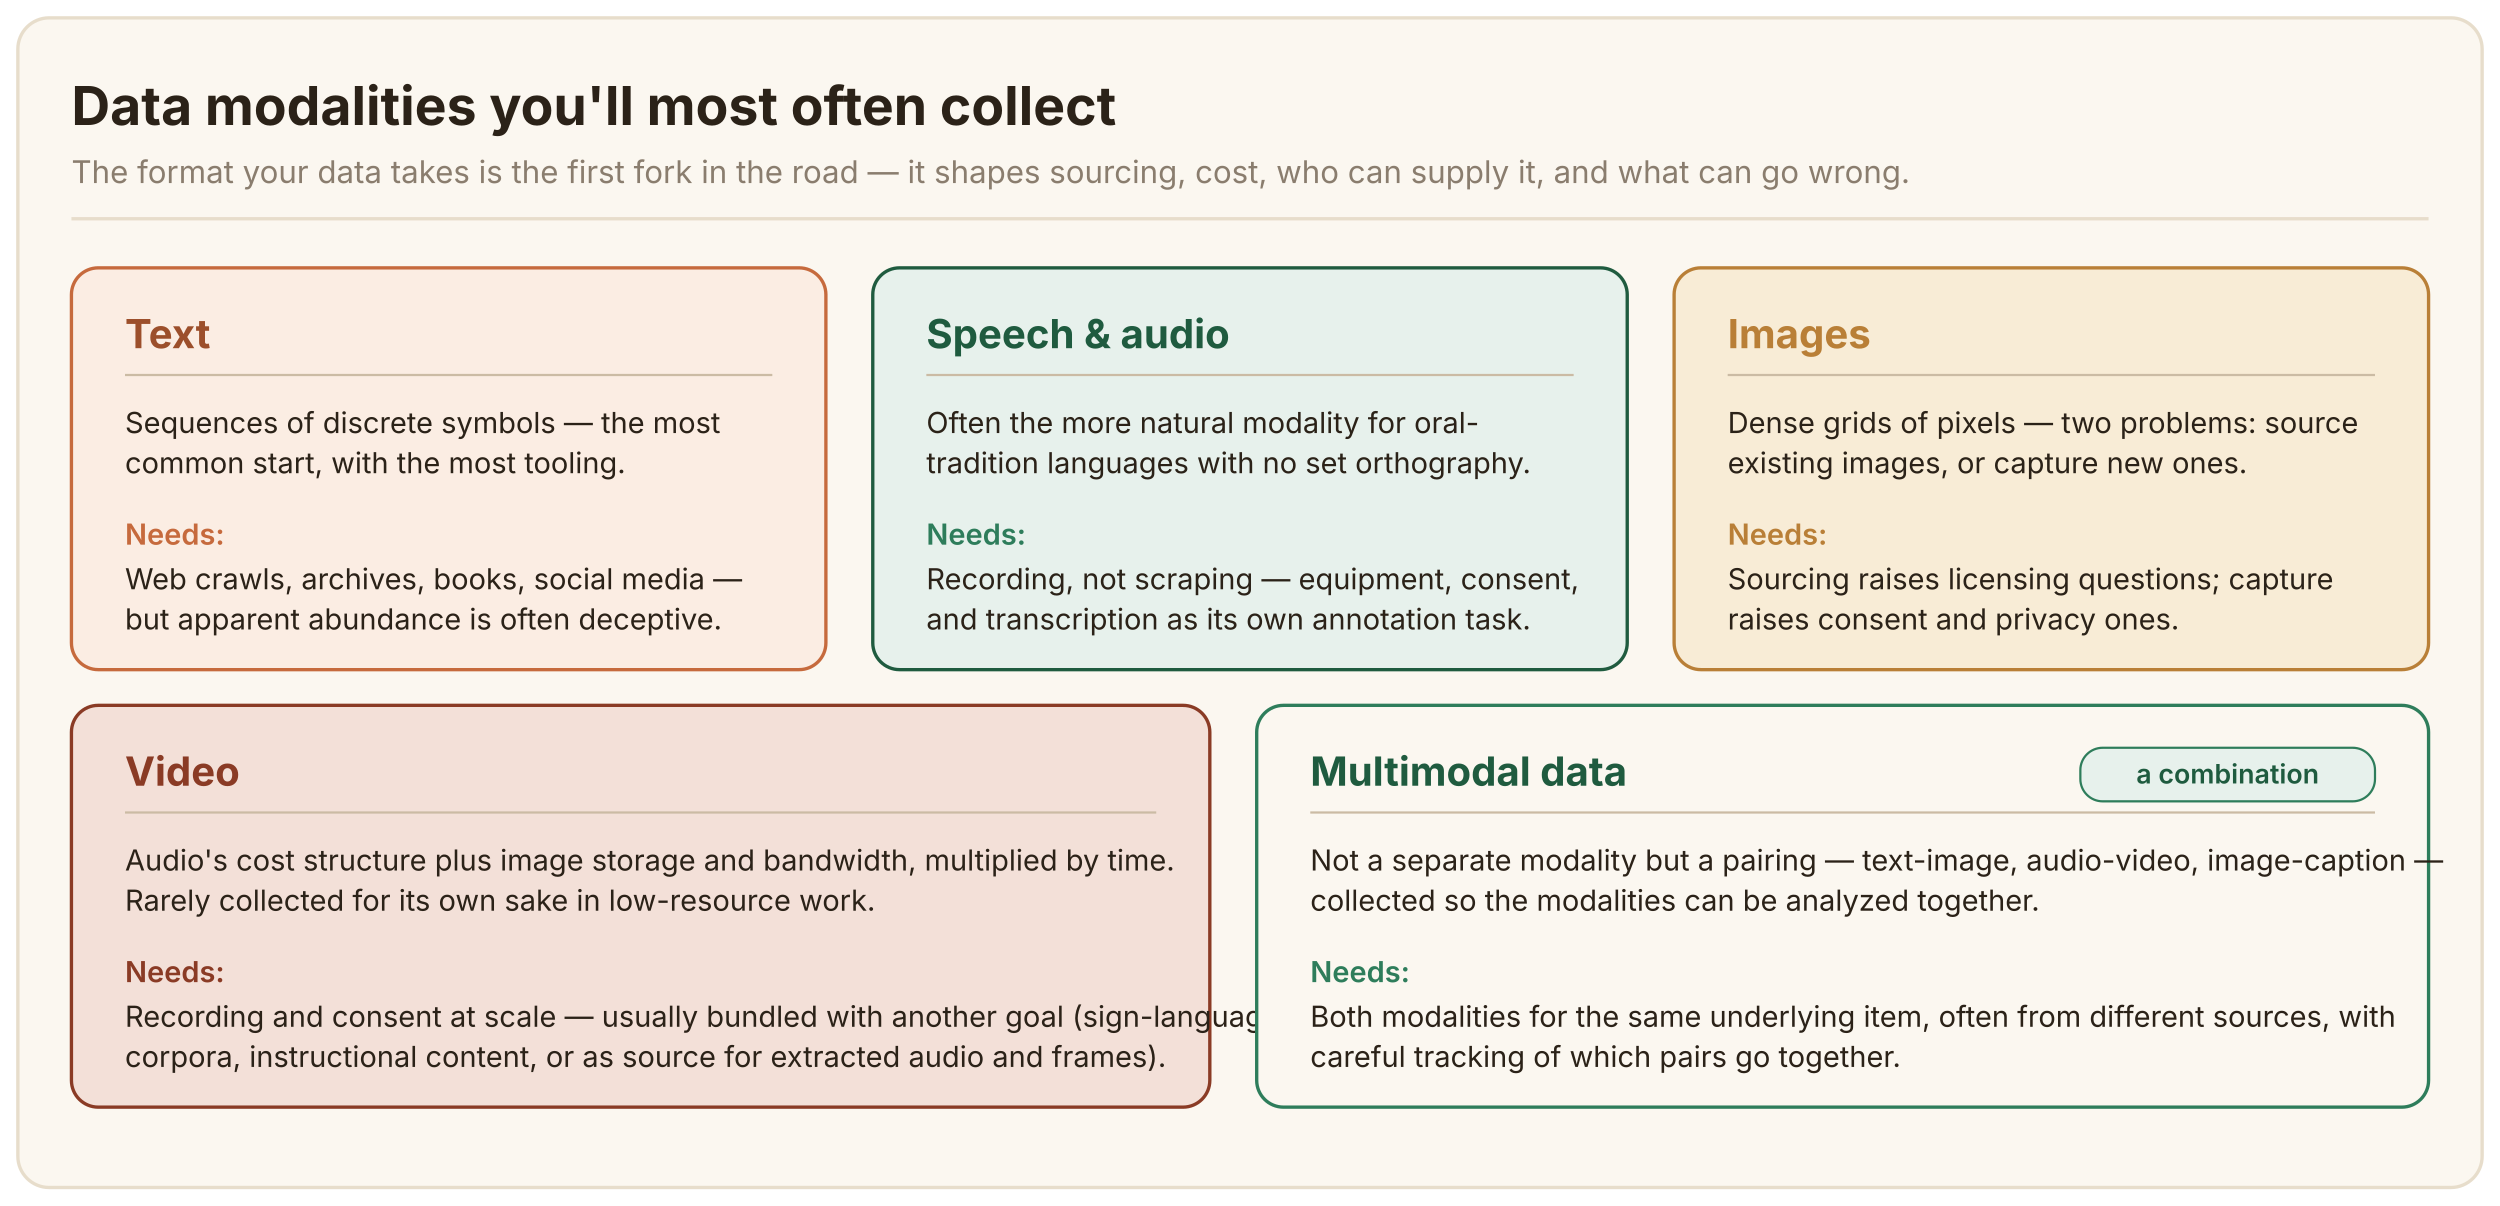
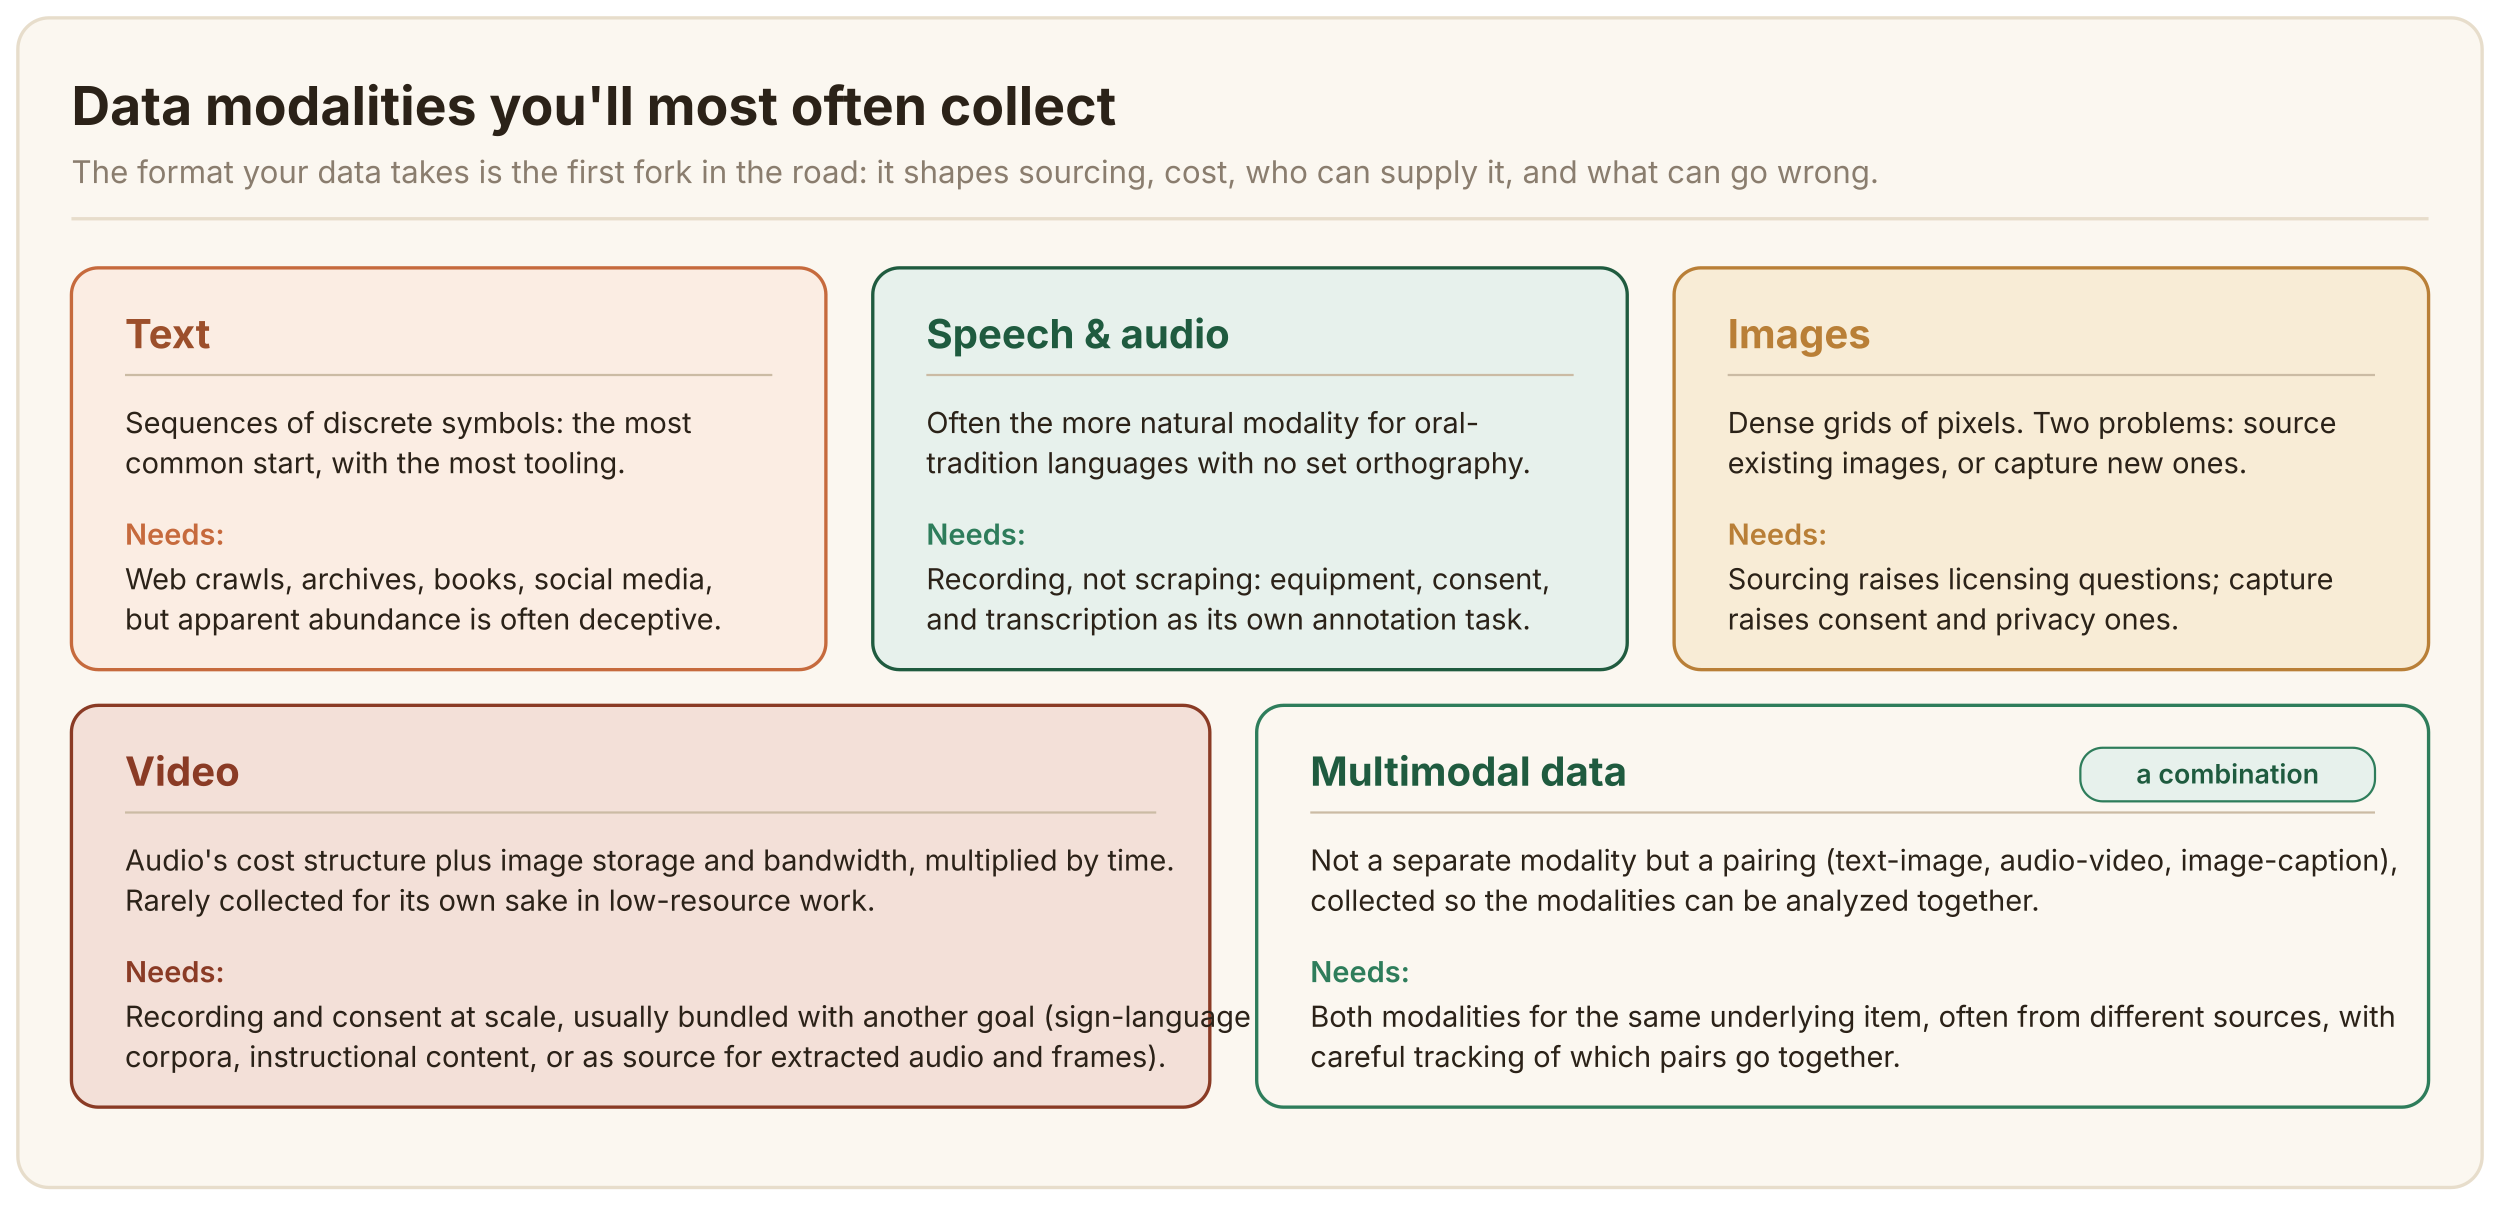
<svg xmlns="http://www.w3.org/2000/svg" viewBox="0 0 1120 540" width="100%" font-family="Inter,'Segoe UI',Roboto,system-ui,sans-serif" role="img" aria-labelledby="title desc">
  <rect x="8" y="8" width="1104" height="524" rx="14" fill="#FBF7F0" stroke="#E7DDCB" stroke-width="1.5" />
  <text x="32" y="56" font-size="24" font-weight="700" fill="#2B2218">Data modalities you'll most often collect</text>
-   <text x="32" y="82" font-size="14" fill="#8A7D6E">The format your data takes is the first fork in the road — it shapes sourcing, cost, who can supply it, and what can go wrong.</text>
+   <text x="32" y="82" font-size="14" fill="#8A7D6E">The format your data takes is the first fork in the road: it shapes sourcing, cost, who can supply it, and what can go wrong.</text>
  <line x1="32" y1="98" x2="1088" y2="98" stroke="#E7DDCB" stroke-width="1.5" />
  <g>
    <rect x="32" y="120" width="338" height="180" rx="12" fill="#FBEDE3" stroke="#C66A3D" stroke-width="1.5" />
    <text x="56" y="156" font-size="18" font-weight="700" fill="#9C4F2B">Text</text>
    <line x1="56" y1="168" x2="346" y2="168" stroke="#CBBBA4" stroke-width="1" />
-     <text x="56" y="194" font-size="13" fill="#2B2218">Sequences of discrete symbols — the most</text>
+     <text x="56" y="194" font-size="13" fill="#2B2218">Sequences of discrete symbols: the most</text>
    <text x="56" y="212" font-size="13" fill="#2B2218">common start, with the most tooling.</text>
    <text x="56" y="244" font-size="13" font-weight="600" fill="#C66A3D">Needs:</text>
-     <text x="56" y="264" font-size="13" fill="#2B2218">Web crawls, archives, books, social media —</text>
+     <text x="56" y="264" font-size="13" fill="#2B2218">Web crawls, archives, books, social media,</text>
    <text x="56" y="282" font-size="13" fill="#2B2218">but apparent abundance is often deceptive.</text>
  </g>
  <g>
    <rect x="391" y="120" width="338" height="180" rx="12" fill="#E7F1EC" stroke="#1F5B3F" stroke-width="1.5" />
    <text x="415" y="156" font-size="18" font-weight="700" fill="#1F5B3F">Speech &amp; audio</text>
    <line x1="415" y1="168" x2="705" y2="168" stroke="#CBBBA4" stroke-width="1" />
    <text x="415" y="194" font-size="13" fill="#2B2218">Often the more natural modality for oral-</text>
    <text x="415" y="212" font-size="13" fill="#2B2218">tradition languages with no set orthography.</text>
    <text x="415" y="244" font-size="13" font-weight="600" fill="#2E7D5B">Needs:</text>
-     <text x="415" y="264" font-size="13" fill="#2B2218">Recording, not scraping — equipment, consent,</text>
+     <text x="415" y="264" font-size="13" fill="#2B2218">Recording, not scraping: equipment, consent,</text>
    <text x="415" y="282" font-size="13" fill="#2B2218">and transcription as its own annotation task.</text>
  </g>
  <g>
    <rect x="750" y="120" width="338" height="180" rx="12" fill="#F8ECD6" stroke="#B97F37" stroke-width="1.5" />
    <text x="774" y="156" font-size="18" font-weight="700" fill="#B97F37">Images</text>
    <line x1="774" y1="168" x2="1064" y2="168" stroke="#CBBBA4" stroke-width="1" />
-     <text x="774" y="194" font-size="13" fill="#2B2218">Dense grids of pixels — two problems: source</text>
+     <text x="774" y="194" font-size="13" fill="#2B2218">Dense grids of pixels. Two problems: source</text>
    <text x="774" y="212" font-size="13" fill="#2B2218">existing images, or capture new ones.</text>
    <text x="774" y="244" font-size="13" font-weight="600" fill="#B97F37">Needs:</text>
    <text x="774" y="264" font-size="13" fill="#2B2218">Sourcing raises licensing questions; capture</text>
    <text x="774" y="282" font-size="13" fill="#2B2218">raises consent and privacy ones.</text>
  </g>
  <g>
    <rect x="32" y="316" width="510" height="180" rx="12" fill="#F3E0D8" stroke="#8A3B25" stroke-width="1.5" />
    <text x="56" y="352" font-size="18" font-weight="700" fill="#8A3B25">Video</text>
    <line x1="56" y1="364" x2="518" y2="364" stroke="#CBBBA4" stroke-width="1" />
    <text x="56" y="390" font-size="13" fill="#2B2218">Audio's cost structure plus image storage and bandwidth, multiplied by time.</text>
    <text x="56" y="408" font-size="13" fill="#2B2218">Rarely collected for its own sake in low-resource work.</text>
    <text x="56" y="440" font-size="13" font-weight="600" fill="#8A3B25">Needs:</text>
-     <text x="56" y="460" font-size="13" fill="#2B2218">Recording and consent at scale — usually bundled with another goal (sign-language</text>
+     <text x="56" y="460" font-size="13" fill="#2B2218">Recording and consent at scale, usually bundled with another goal (sign-language</text>
    <text x="56" y="478" font-size="13" fill="#2B2218">corpora, instructional content, or as source for extracted audio and frames).</text>
  </g>
  <g>
    <rect x="563" y="316" width="525" height="180" rx="12" fill="#FBF7F0" stroke="#2E7D5B" stroke-width="1.5" />
    <text x="587" y="352" font-size="18" font-weight="700" fill="#1F5B3F">Multimodal data</text>
    <rect x="932" y="335" width="132" height="24" rx="10" fill="#E7F1EC" stroke="#2E7D5B" stroke-width="1" />
    <text x="998" y="351" font-size="12" font-weight="600" fill="#1F5B3F" text-anchor="middle">a combination</text>
    <line x1="587" y1="364" x2="1064" y2="364" stroke="#CBBBA4" stroke-width="1" />
-     <text x="587" y="390" font-size="13" fill="#2B2218">Not a separate modality but a pairing — text-image, audio-video, image-caption —</text>
+     <text x="587" y="390" font-size="13" fill="#2B2218">Not a separate modality but a pairing (text-image, audio-video, image-caption),</text>
    <text x="587" y="408" font-size="13" fill="#2B2218">collected so the modalities can be analyzed together.</text>
    <text x="587" y="440" font-size="13" font-weight="600" fill="#2E7D5B">Needs:</text>
    <text x="587" y="460" font-size="13" fill="#2B2218">Both modalities for the same underlying item, often from different sources, with</text>
    <text x="587" y="478" font-size="13" fill="#2B2218">careful tracking of which pairs go together.</text>
  </g>
</svg>
